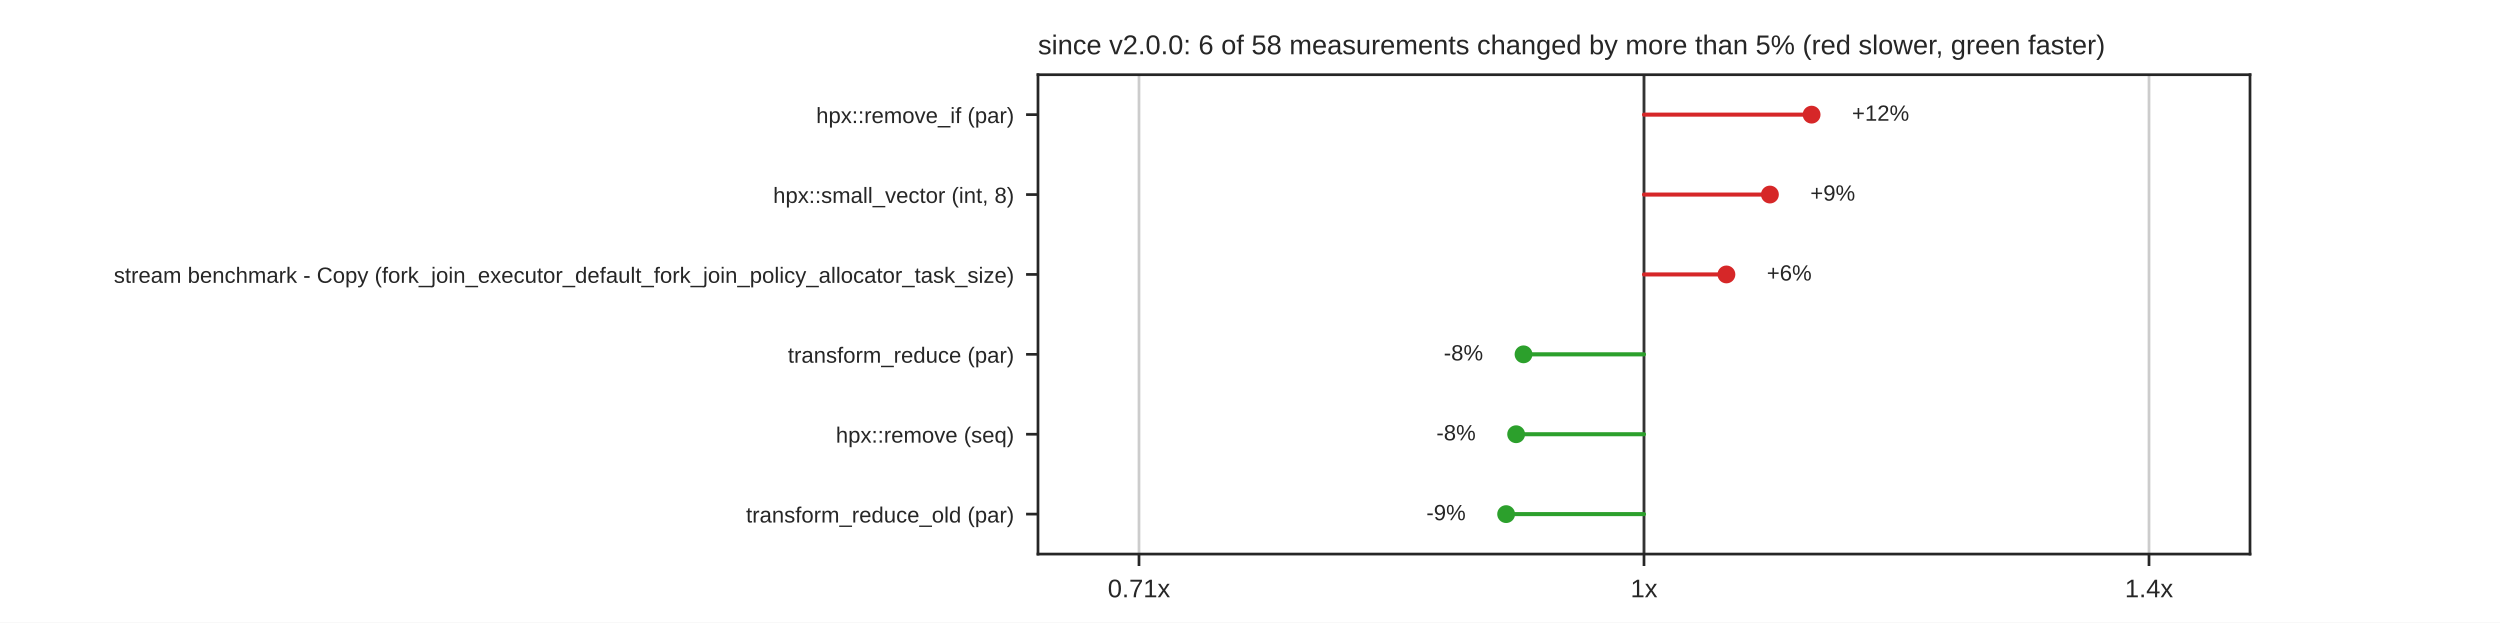
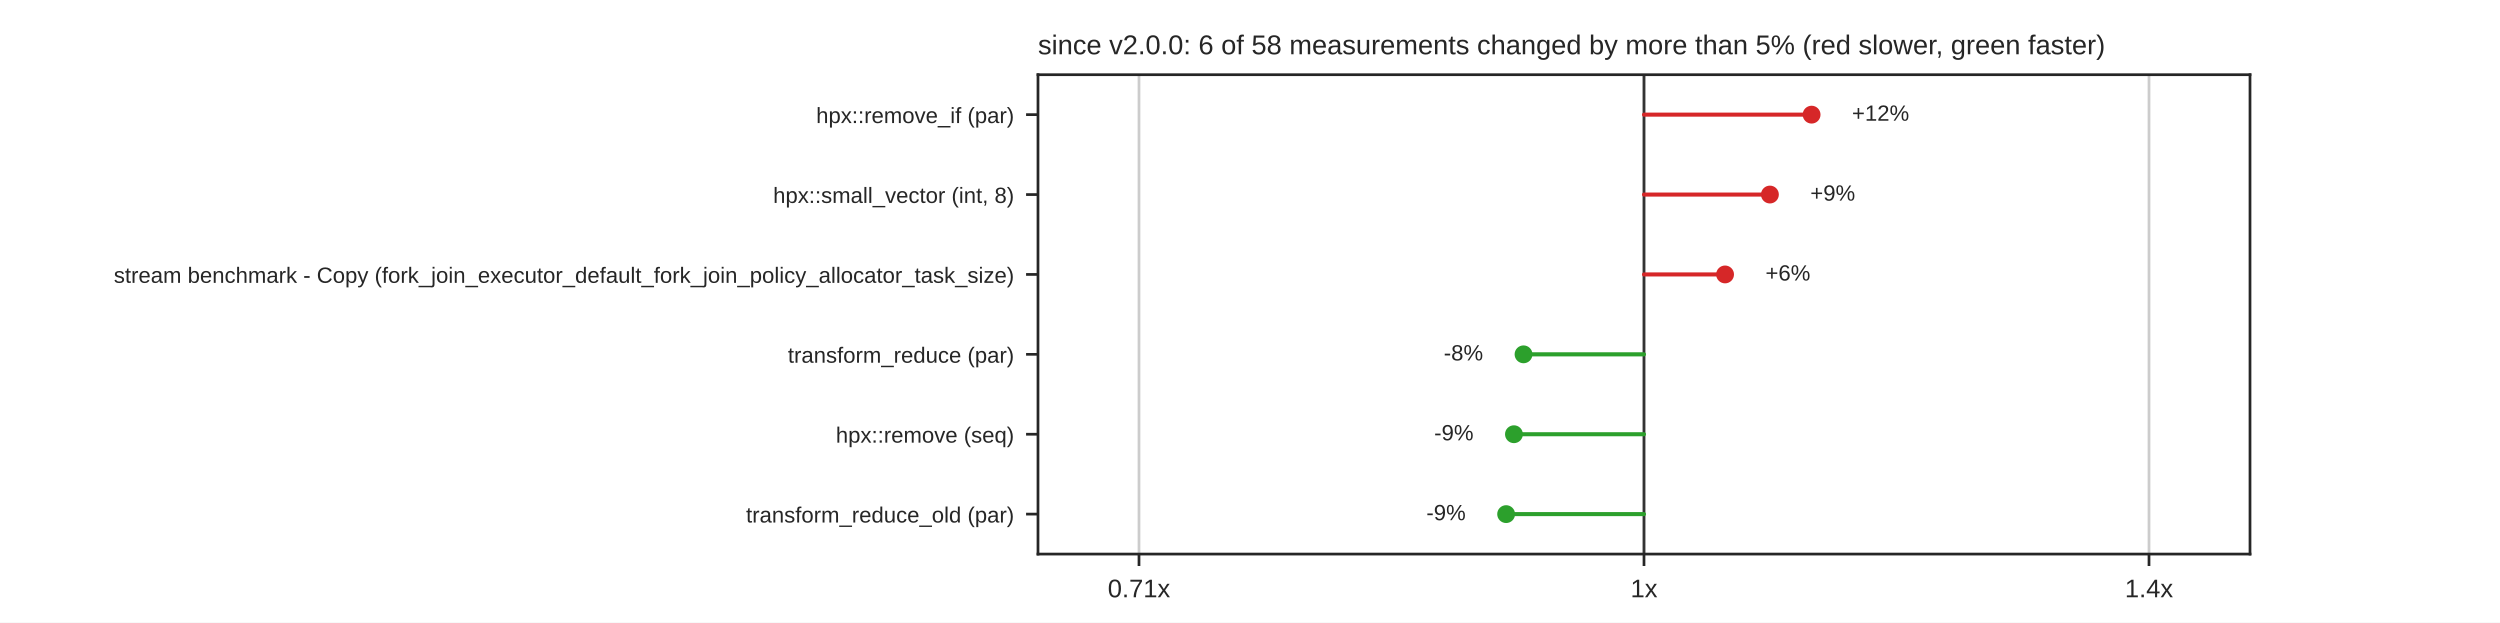
<svg xmlns="http://www.w3.org/2000/svg" xmlns:xlink="http://www.w3.org/1999/xlink" width="734.4pt" height="182.88pt" viewBox="0 0 734.4 182.88" version="1.1">
  <defs>
    <style type="text/css">*{stroke-linejoin: round; stroke-linecap: butt}</style>
  </defs>
  <g id="figure_1">
    <g id="patch_1">
      <path d="M 0 182.88  L 734.4 182.88  L 734.4 0  L 0 0  z " style="fill: #ffffff" />
    </g>
    <g id="axes_1">
      <g id="patch_2">
        <path d="M 304.92 162.763  L 660.96 162.763  L 660.96 21.946  L 304.92 21.946  z " style="fill: #ffffff" />
      </g>
      <g id="matplotlib.axis_1">
        <g id="xtick_1">
          <g id="line2d_1">
            <path d="M 334.59 162.763  L 334.59 21.946  " clip-path="url(#p3cf18bccd8)" style="fill: none; stroke: #cccccc; stroke-width: 0.8; stroke-linecap: round" />
          </g>
          <g id="line2d_2">
            <defs>
              <path id="mdfc5214045" d="M 0 0  L 0 3.5  " style="stroke: #262626; stroke-width: 0.8" />
            </defs>
            <g>
              <use xlink:href="#mdfc5214045" x="334.59" y="162.763" style="fill: #262626; stroke: #262626; stroke-width: 0.8" />
            </g>
          </g>
          <g id="text_1">
            <text style="fill: #262626; font: 7.5px 'Arial', 'DejaVu Sans', 'Liberation Sans', 'Bitstream Vera Sans', sans-serif; text-anchor: middle" x="334.59" y="175.462" transform="rotate(-0 334.59 175.462)">0.71x</text>
          </g>
        </g>
        <g id="xtick_2">
          <g id="line2d_3">
            <path d="M 482.94 162.763  L 482.94 21.946  " clip-path="url(#p3cf18bccd8)" style="fill: none; stroke: #cccccc; stroke-width: 0.8; stroke-linecap: round" />
          </g>
          <g id="line2d_4">
            <g>
              <use xlink:href="#mdfc5214045" x="482.94" y="162.763" style="fill: #262626; stroke: #262626; stroke-width: 0.8" />
            </g>
          </g>
          <g id="text_2">
            <text style="fill: #262626; font: 7.5px 'Arial', 'DejaVu Sans', 'Liberation Sans', 'Bitstream Vera Sans', sans-serif; text-anchor: middle" x="482.94" y="175.462" transform="rotate(-0 482.94 175.462)">1x</text>
          </g>
        </g>
        <g id="xtick_3">
          <g id="line2d_5">
            <path d="M 631.29 162.763  L 631.29 21.946  " clip-path="url(#p3cf18bccd8)" style="fill: none; stroke: #cccccc; stroke-width: 0.8; stroke-linecap: round" />
          </g>
          <g id="line2d_6">
            <g>
              <use xlink:href="#mdfc5214045" x="631.29" y="162.763" style="fill: #262626; stroke: #262626; stroke-width: 0.8" />
            </g>
          </g>
          <g id="text_3">
            <text style="fill: #262626; font: 7.5px 'Arial', 'DejaVu Sans', 'Liberation Sans', 'Bitstream Vera Sans', sans-serif; text-anchor: middle" x="631.29" y="175.462" transform="rotate(-0 631.29 175.462)">1.4x</text>
          </g>
        </g>
      </g>
      <g id="matplotlib.axis_2">
        <g id="ytick_1">
          <g id="line2d_7">
            <defs>
              <path id="m414165cd4d" d="M 0 0  L -3.5 0  " style="stroke: #262626; stroke-width: 0.8" />
            </defs>
            <g>
              <use xlink:href="#m414165cd4d" x="304.92" y="33.68" style="fill: #262626; stroke: #262626; stroke-width: 0.8" />
            </g>
          </g>
          <g id="text_4">
            <text style="fill: #262626; font: 6.5px 'Arial', 'DejaVu Sans', 'Liberation Sans', 'Bitstream Vera Sans', sans-serif; text-anchor: end" x="297.92" y="36.15" transform="rotate(-0 297.92 36.14989)">hpx::remove_if (par)</text>
          </g>
        </g>
        <g id="ytick_2">
          <g id="line2d_8">
            <g>
              <use xlink:href="#m414165cd4d" x="304.92" y="57.15" style="fill: #262626; stroke: #262626; stroke-width: 0.8" />
            </g>
          </g>
          <g id="text_5">
            <text style="fill: #262626; font: 6.5px 'Arial', 'DejaVu Sans', 'Liberation Sans', 'Bitstream Vera Sans', sans-serif; text-anchor: end" x="297.92" y="59.619" transform="rotate(-0 297.92 59.61949)">hpx::small_vector (int, 8)</text>
          </g>
        </g>
        <g id="ytick_3">
          <g id="line2d_9">
            <g>
              <use xlink:href="#m414165cd4d" x="304.92" y="80.62" style="fill: #262626; stroke: #262626; stroke-width: 0.8" />
            </g>
          </g>
          <g id="text_6">
            <text style="fill: #262626; font: 6.5px 'Arial', 'DejaVu Sans', 'Liberation Sans', 'Bitstream Vera Sans', sans-serif; text-anchor: end" x="297.92" y="83.089" transform="rotate(-0 297.92 83.08909)">stream benchmark - Copy (fork_join_executor_default_fork_join_policy_allocator_task_size)</text>
          </g>
        </g>
        <g id="ytick_4">
          <g id="line2d_10">
            <g>
              <use xlink:href="#m414165cd4d" x="304.92" y="104.089" style="fill: #262626; stroke: #262626; stroke-width: 0.8" />
            </g>
          </g>
          <g id="text_7">
            <text style="fill: #262626; font: 6.5px 'Arial', 'DejaVu Sans', 'Liberation Sans', 'Bitstream Vera Sans', sans-serif; text-anchor: end" x="297.92" y="106.559" transform="rotate(-0 297.92 106.5587)">transform_reduce (par)</text>
          </g>
        </g>
        <g id="ytick_5">
          <g id="line2d_11">
            <g>
              <use xlink:href="#m414165cd4d" x="304.92" y="127.559" style="fill: #262626; stroke: #262626; stroke-width: 0.8" />
            </g>
          </g>
          <g id="text_8">
            <text style="fill: #262626; font: 6.5px 'Arial', 'DejaVu Sans', 'Liberation Sans', 'Bitstream Vera Sans', sans-serif; text-anchor: end" x="297.92" y="130.028" transform="rotate(-0 297.92 130.0283)">hpx::remove (seq)</text>
          </g>
        </g>
        <g id="ytick_6">
          <g id="line2d_12">
            <g>
              <use xlink:href="#m414165cd4d" x="304.92" y="151.028" style="fill: #262626; stroke: #262626; stroke-width: 0.8" />
            </g>
          </g>
          <g id="text_9">
            <text style="fill: #262626; font: 6.5px 'Arial', 'DejaVu Sans', 'Liberation Sans', 'Bitstream Vera Sans', sans-serif; text-anchor: end" x="297.92" y="153.498" transform="rotate(-0 297.92 153.4979)">transform_reduce_old (par)</text>
          </g>
        </g>
      </g>
      <g id="line2d_13">
        <path d="M 482.94 162.763  L 482.94 21.946  " clip-path="url(#p3cf18bccd8)" style="fill: none; stroke: #333333; stroke-width: 0.8; stroke-linecap: round" />
      </g>
      <g id="line2d_14">
        <path d="M 482.94 33.68  L 532.175 33.68  " clip-path="url(#p3cf18bccd8)" style="fill: none; stroke: #d62728; stroke-width: 1.2; stroke-linecap: round" />
      </g>
      <g id="line2d_15">
        <path d="M 482.94 57.15  L 519.929 57.15  " clip-path="url(#p3cf18bccd8)" style="fill: none; stroke: #d62728; stroke-width: 1.2; stroke-linecap: round" />
      </g>
      <g id="line2d_16">
-         <path d="M 482.94 80.62  L 507.152 80.62  " clip-path="url(#p3cf18bccd8)" style="fill: none; stroke: #d62728; stroke-width: 1.2; stroke-linecap: round" />
+         <path d="M 482.94 80.62  L 506.757 80.62  " clip-path="url(#p3cf18bccd8)" style="fill: none; stroke: #d62728; stroke-width: 1.2; stroke-linecap: round" />
      </g>
      <g id="line2d_17">
        <path d="M 482.94 104.089  L 447.554 104.089  " clip-path="url(#p3cf18bccd8)" style="fill: none; stroke: #2ca02c; stroke-width: 1.2; stroke-linecap: round" />
      </g>
      <g id="line2d_18">
-         <path d="M 482.94 127.559  L 445.383 127.559  " clip-path="url(#p3cf18bccd8)" style="fill: none; stroke: #2ca02c; stroke-width: 1.2; stroke-linecap: round" />
+         <path d="M 482.94 127.559  L 444.736 127.559  " clip-path="url(#p3cf18bccd8)" style="fill: none; stroke: #2ca02c; stroke-width: 1.2; stroke-linecap: round" />
      </g>
      <g id="line2d_19">
        <path d="M 482.94 151.028  L 442.443 151.028  " clip-path="url(#p3cf18bccd8)" style="fill: none; stroke: #2ca02c; stroke-width: 1.2; stroke-linecap: round" />
      </g>
      <g id="patch_3">
        <path d="M 304.92 162.763  L 304.92 21.946  " style="fill: none; stroke: #262626; stroke-width: 0.8; stroke-linejoin: miter; stroke-linecap: square" />
      </g>
      <g id="patch_4">
        <path d="M 660.96 162.763  L 660.96 21.946  " style="fill: none; stroke: #262626; stroke-width: 0.8; stroke-linejoin: miter; stroke-linecap: square" />
      </g>
      <g id="patch_5">
        <path d="M 304.92 162.763  L 660.96 162.763  " style="fill: none; stroke: #262626; stroke-width: 0.8; stroke-linejoin: miter; stroke-linecap: square" />
      </g>
      <g id="patch_6">
        <path d="M 304.92 21.946  L 660.96 21.946  " style="fill: none; stroke: #262626; stroke-width: 0.8; stroke-linejoin: miter; stroke-linecap: square" />
      </g>
      <g id="PathCollection_1">
        <defs>
          <path id="m8968767a60" d="M 0 2.121  C 0.563 2.121 1.102 1.898 1.5 1.5  C 1.898 1.102 2.121 0.563 2.121 0  C 2.121 -0.563 1.898 -1.102 1.5 -1.5  C 1.102 -1.898 0.563 -2.121 0 -2.121  C -0.563 -2.121 -1.102 -1.898 -1.5 -1.5  C -1.898 -1.102 -2.121 -0.563 -2.121 0  C -2.121 0.563 -1.898 1.102 -1.5 1.5  C -1.102 1.898 -0.563 2.121 0 2.121  z " style="stroke: #d62728" />
        </defs>
        <g clip-path="url(#p3cf18bccd8)">
          <use xlink:href="#m8968767a60" x="532.175" y="33.68" style="fill: #d62728; stroke: #d62728" />
        </g>
      </g>
      <g id="text_10">
        <text style="fill: #262626; font: 6.5px 'Arial', 'DejaVu Sans', 'Liberation Sans', 'Bitstream Vera Sans', sans-serif; text-anchor: start" x="544.043" y="35.474" transform="rotate(-0 544.0433 35.47399)">+12%</text>
      </g>
      <g id="PathCollection_2">
        <g clip-path="url(#p3cf18bccd8)">
          <use xlink:href="#m8968767a60" x="519.929" y="57.15" style="fill: #d62728; stroke: #d62728" />
        </g>
      </g>
      <g id="text_11">
        <text style="fill: #262626; font: 6.5px 'Arial', 'DejaVu Sans', 'Liberation Sans', 'Bitstream Vera Sans', sans-serif; text-anchor: start" x="531.797" y="58.944" transform="rotate(-0 531.7966 58.94359)">+9%</text>
      </g>
      <g id="PathCollection_3">
        <g clip-path="url(#p3cf18bccd8)">
-           <use xlink:href="#m8968767a60" x="507.152" y="80.62" style="fill: #d62728; stroke: #d62728" />
+           <use xlink:href="#m8968767a60" x="506.757" y="80.62" style="fill: #d62728; stroke: #d62728" />
        </g>
      </g>
      <g id="text_12">
-         <text style="fill: #262626; font: 6.5px 'Arial', 'DejaVu Sans', 'Liberation Sans', 'Bitstream Vera Sans', sans-serif; text-anchor: start" x="519.02" y="82.413" transform="rotate(-0 519.0197 82.41319)">+6%</text>
+         <text style="fill: #262626; font: 6.5px 'Arial', 'DejaVu Sans', 'Liberation Sans', 'Bitstream Vera Sans', sans-serif; text-anchor: start" x="518.625" y="82.413" transform="rotate(-0 518.6254 82.41319)">+6%</text>
      </g>
      <g id="PathCollection_4">
        <defs>
          <path id="m7978cd0e5a" d="M 0 2.121  C 0.563 2.121 1.102 1.898 1.5 1.5  C 1.898 1.102 2.121 0.563 2.121 0  C 2.121 -0.563 1.898 -1.102 1.5 -1.5  C 1.102 -1.898 0.563 -2.121 0 -2.121  C -0.563 -2.121 -1.102 -1.898 -1.5 -1.5  C -1.898 -1.102 -2.121 -0.563 -2.121 0  C -2.121 0.563 -1.898 1.102 -1.5 1.5  C -1.102 1.898 -0.563 2.121 0 2.121  z " style="stroke: #2ca02c" />
        </defs>
        <g clip-path="url(#p3cf18bccd8)">
          <use xlink:href="#m7978cd0e5a" x="447.554" y="104.089" style="fill: #2ca02c; stroke: #2ca02c" />
        </g>
      </g>
      <g id="text_13">
        <text style="fill: #262626; font: 6.5px 'Arial', 'DejaVu Sans', 'Liberation Sans', 'Bitstream Vera Sans', sans-serif; text-anchor: end" x="435.686" y="105.883" transform="rotate(-0 435.686 105.8828)">-8%</text>
      </g>
      <g id="PathCollection_5">
        <g clip-path="url(#p3cf18bccd8)">
-           <use xlink:href="#m7978cd0e5a" x="445.383" y="127.559" style="fill: #2ca02c; stroke: #2ca02c" />
+           <use xlink:href="#m7978cd0e5a" x="444.736" y="127.559" style="fill: #2ca02c; stroke: #2ca02c" />
        </g>
      </g>
      <g id="text_14">
-         <text style="fill: #262626; font: 6.5px 'Arial', 'DejaVu Sans', 'Liberation Sans', 'Bitstream Vera Sans', sans-serif; text-anchor: end" x="433.515" y="129.352" transform="rotate(-0 433.5152 129.3524)">-8%</text>
+         <text style="fill: #262626; font: 6.5px 'Arial', 'DejaVu Sans', 'Liberation Sans', 'Bitstream Vera Sans', sans-serif; text-anchor: end" x="432.868" y="129.352" transform="rotate(-0 432.8683 129.3524)">-9%</text>
      </g>
      <g id="PathCollection_6">
        <g clip-path="url(#p3cf18bccd8)">
          <use xlink:href="#m7978cd0e5a" x="442.443" y="151.028" style="fill: #2ca02c; stroke: #2ca02c" />
        </g>
      </g>
      <g id="text_15">
        <text style="fill: #262626; font: 6.5px 'Arial', 'DejaVu Sans', 'Liberation Sans', 'Bitstream Vera Sans', sans-serif; text-anchor: end" x="430.575" y="152.822" transform="rotate(-0 430.5746 152.822)">-9%</text>
      </g>
      <g id="text_16">
        <text style="fill: #262626; font: 8px 'Arial', 'DejaVu Sans', 'Liberation Sans', 'Bitstream Vera Sans', sans-serif; text-anchor: start" x="304.92" y="15.946" transform="rotate(-0 304.92 15.9456)">since v2.0.0: 6 of 58 measurements changed by more than 5% (red slower, green faster)</text>
      </g>
    </g>
  </g>
  <defs>
    <clipPath id="p3cf18bccd8">
      <rect x="304.92" y="21.946" width="356.04" height="140.818" />
    </clipPath>
  </defs>
</svg>
